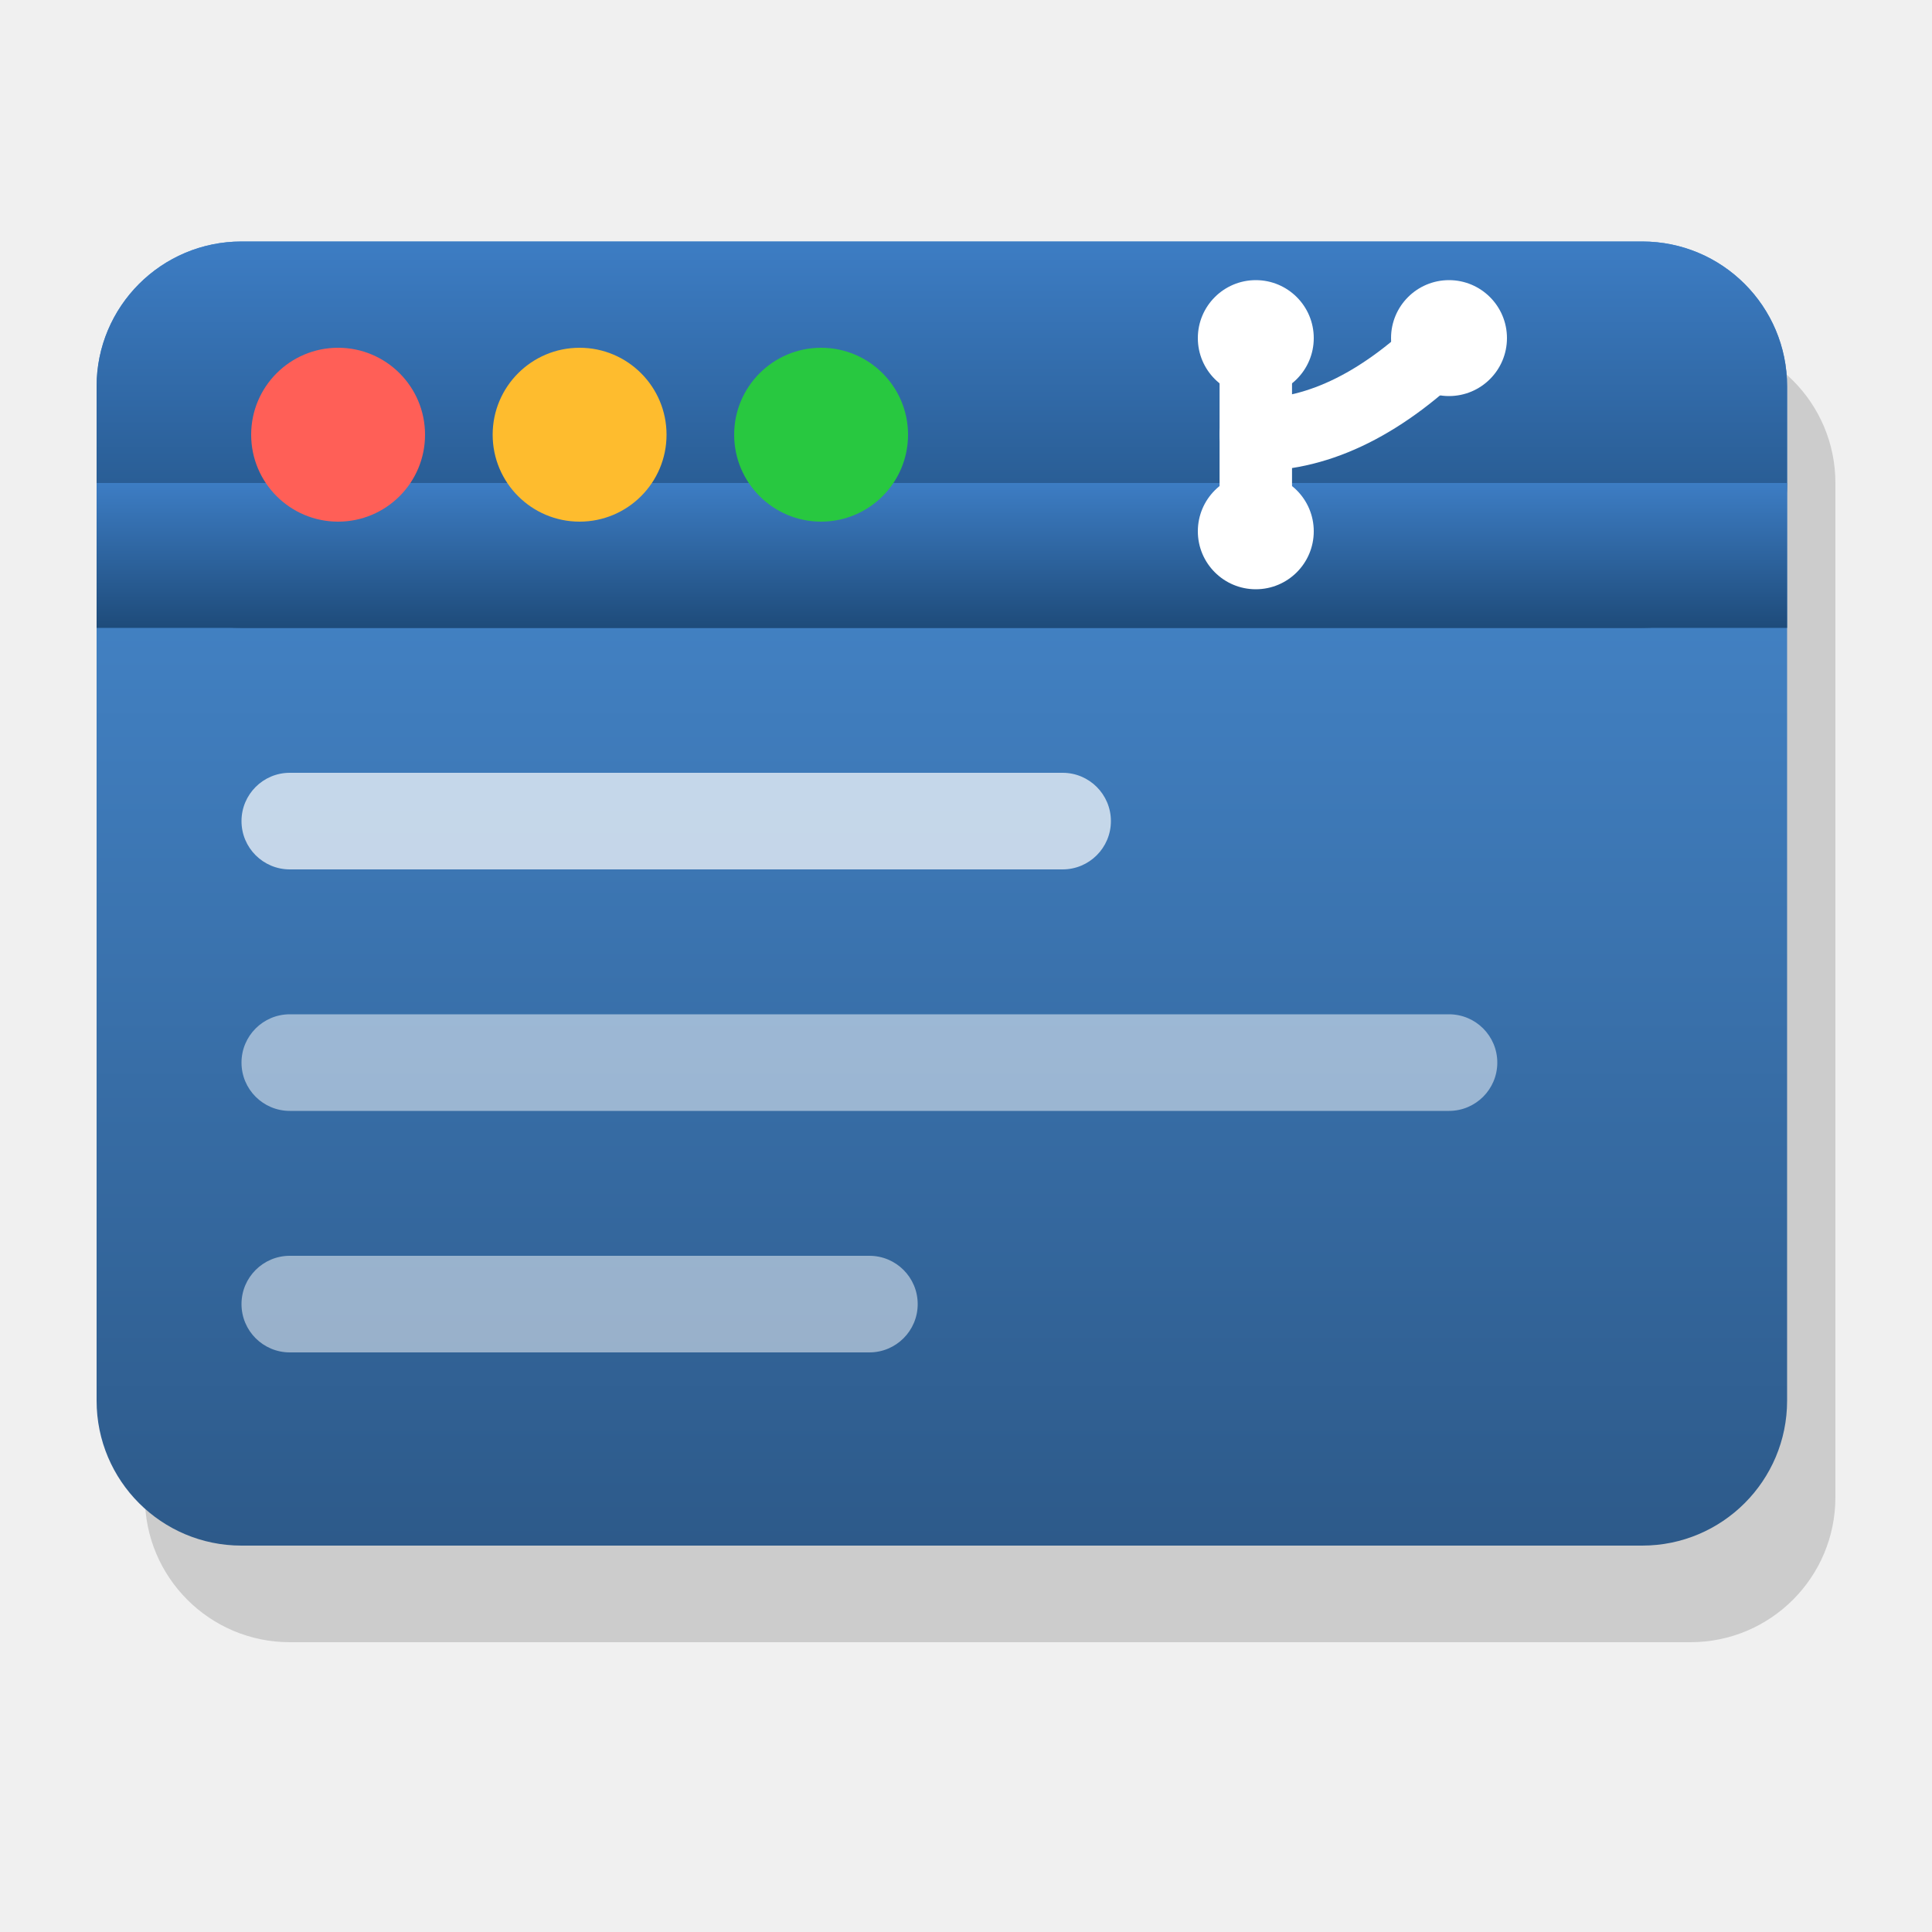
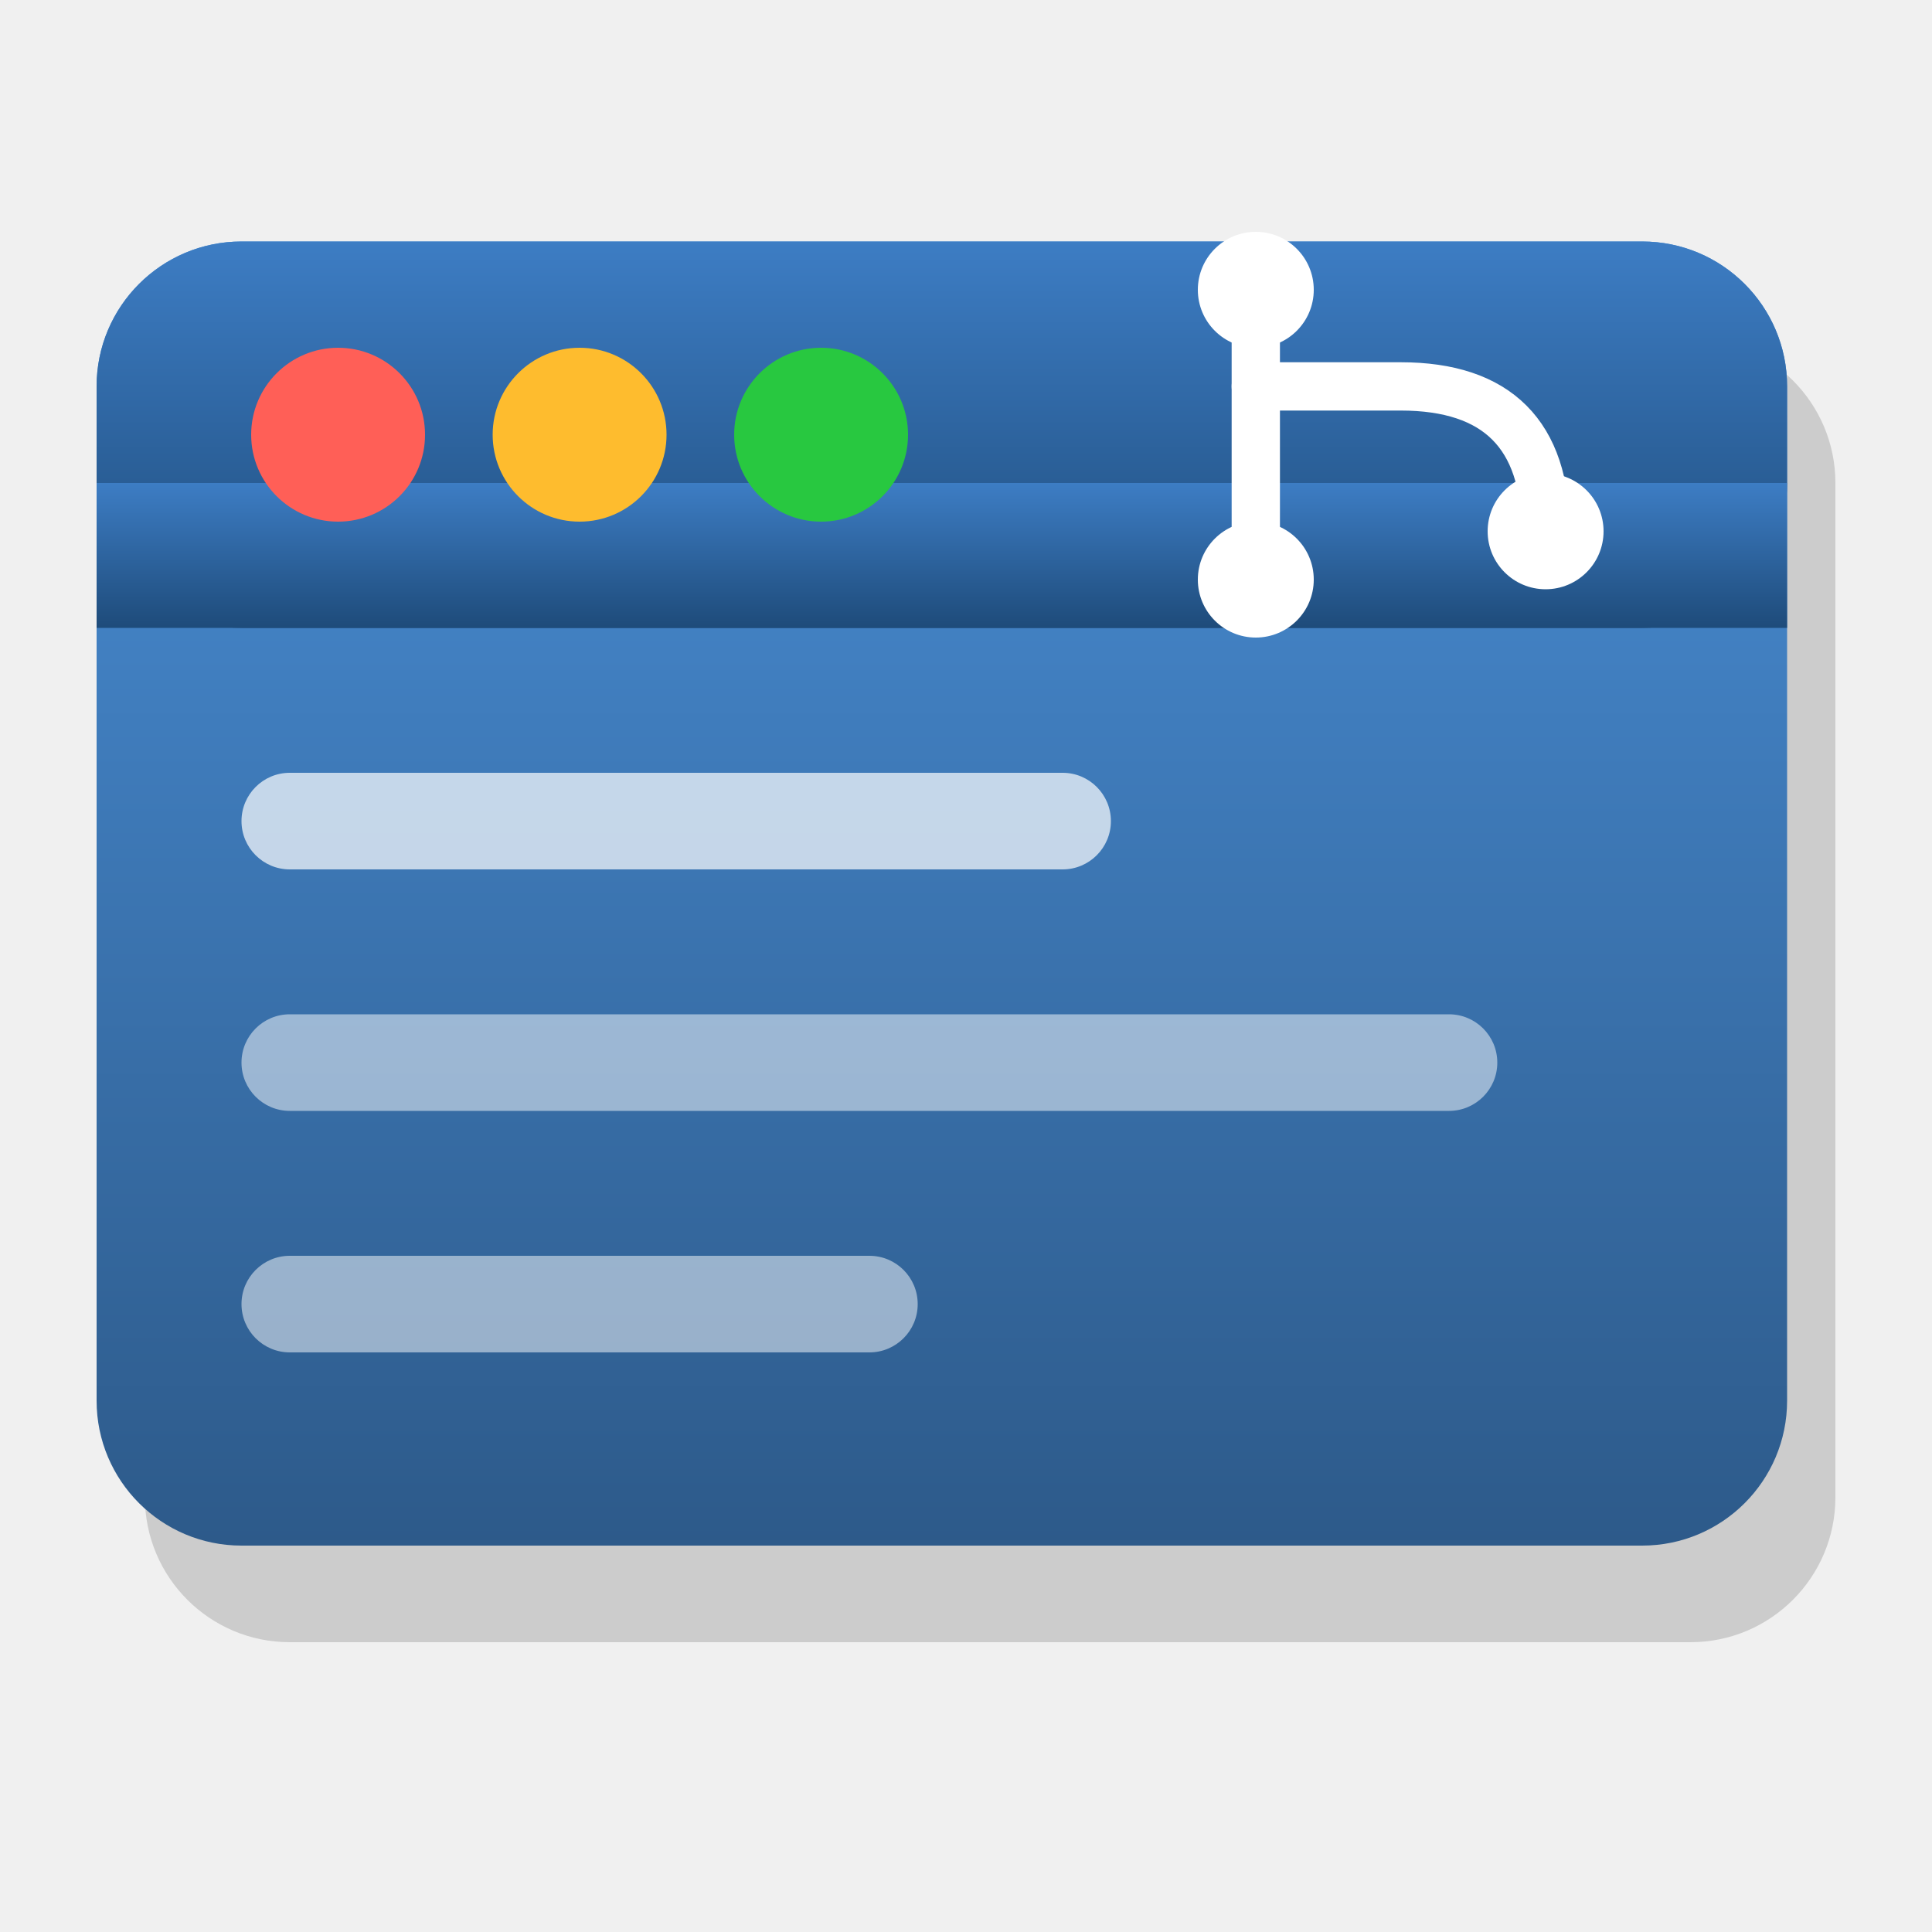
<svg xmlns="http://www.w3.org/2000/svg" width="40" height="40" viewBox="0 0 40 40" fill="none">
  <defs>
    <linearGradient id="windowGrad" x1="0%" y1="0%" x2="0%" y2="100%">
      <stop offset="0%" style="stop-color:#4A90D9" />
      <stop offset="100%" style="stop-color:#2D5A8A" />
    </linearGradient>
    <linearGradient id="titleGrad" x1="0%" y1="0%" x2="0%" y2="100%">
      <stop offset="0%" style="stop-color:#3D7DC4" />
      <stop offset="100%" style="stop-color:#1E4B7A" />
    </linearGradient>
  </defs>
  <rect x="3" y="7" width="35" height="27" rx="3" fill="#000000" opacity="0.15" />
  <rect x="2" y="5" width="35" height="27" rx="3" fill="url(#windowGrad)" />
  <rect x="2" y="5" width="35" height="8" rx="3" fill="url(#titleGrad)" />
  <rect x="2" y="10" width="35" height="3" fill="url(#titleGrad)" />
  <circle cx="7" cy="9" r="1.8" fill="#FF5F57" />
  <circle cx="12" cy="9" r="1.8" fill="#FEBC2E" />
  <circle cx="17" cy="9" r="1.8" fill="#28C840" />
-   <g stroke="#FFFFFF" stroke-width="1.5" stroke-linecap="round" fill="none">
-     <line x1="26" y1="7" x2="26" y2="11" />
-     <path d="M26 9 Q28 9 30 7" />
-     <circle cx="26" cy="7" r="1.2" fill="#FFFFFF" stroke="none" />
-     <circle cx="30" cy="7" r="1.2" fill="#FFFFFF" stroke="none" />
-     <circle cx="26" cy="11" r="1.2" fill="#FFFFFF" stroke="none" />
+   <g stroke="#FFFFFF" stroke-width="1" stroke-linecap="round" fill="none">
+     <line x1="26" y1="6" x2="26" y2="12" />
+     <path d="M26 8 L29 8 Q32 8 32 11" />
+     <circle cx="26" cy="6" r="1.2" fill="#FFFFFF" stroke="none" />
+     <circle cx="26" cy="12" r="1.2" fill="#FFFFFF" stroke="none" />
+     <circle cx="32" cy="11" r="1.2" fill="#FFFFFF" stroke="none" />
  </g>
  <rect x="5" y="16" width="18" height="2" rx="1" fill="#FFFFFF" opacity="0.7" />
  <rect x="5" y="21" width="26" height="2" rx="1" fill="#FFFFFF" opacity="0.5" />
  <rect x="5" y="26" width="14" height="2" rx="1" fill="#FFFFFF" opacity="0.5" />
</svg>
